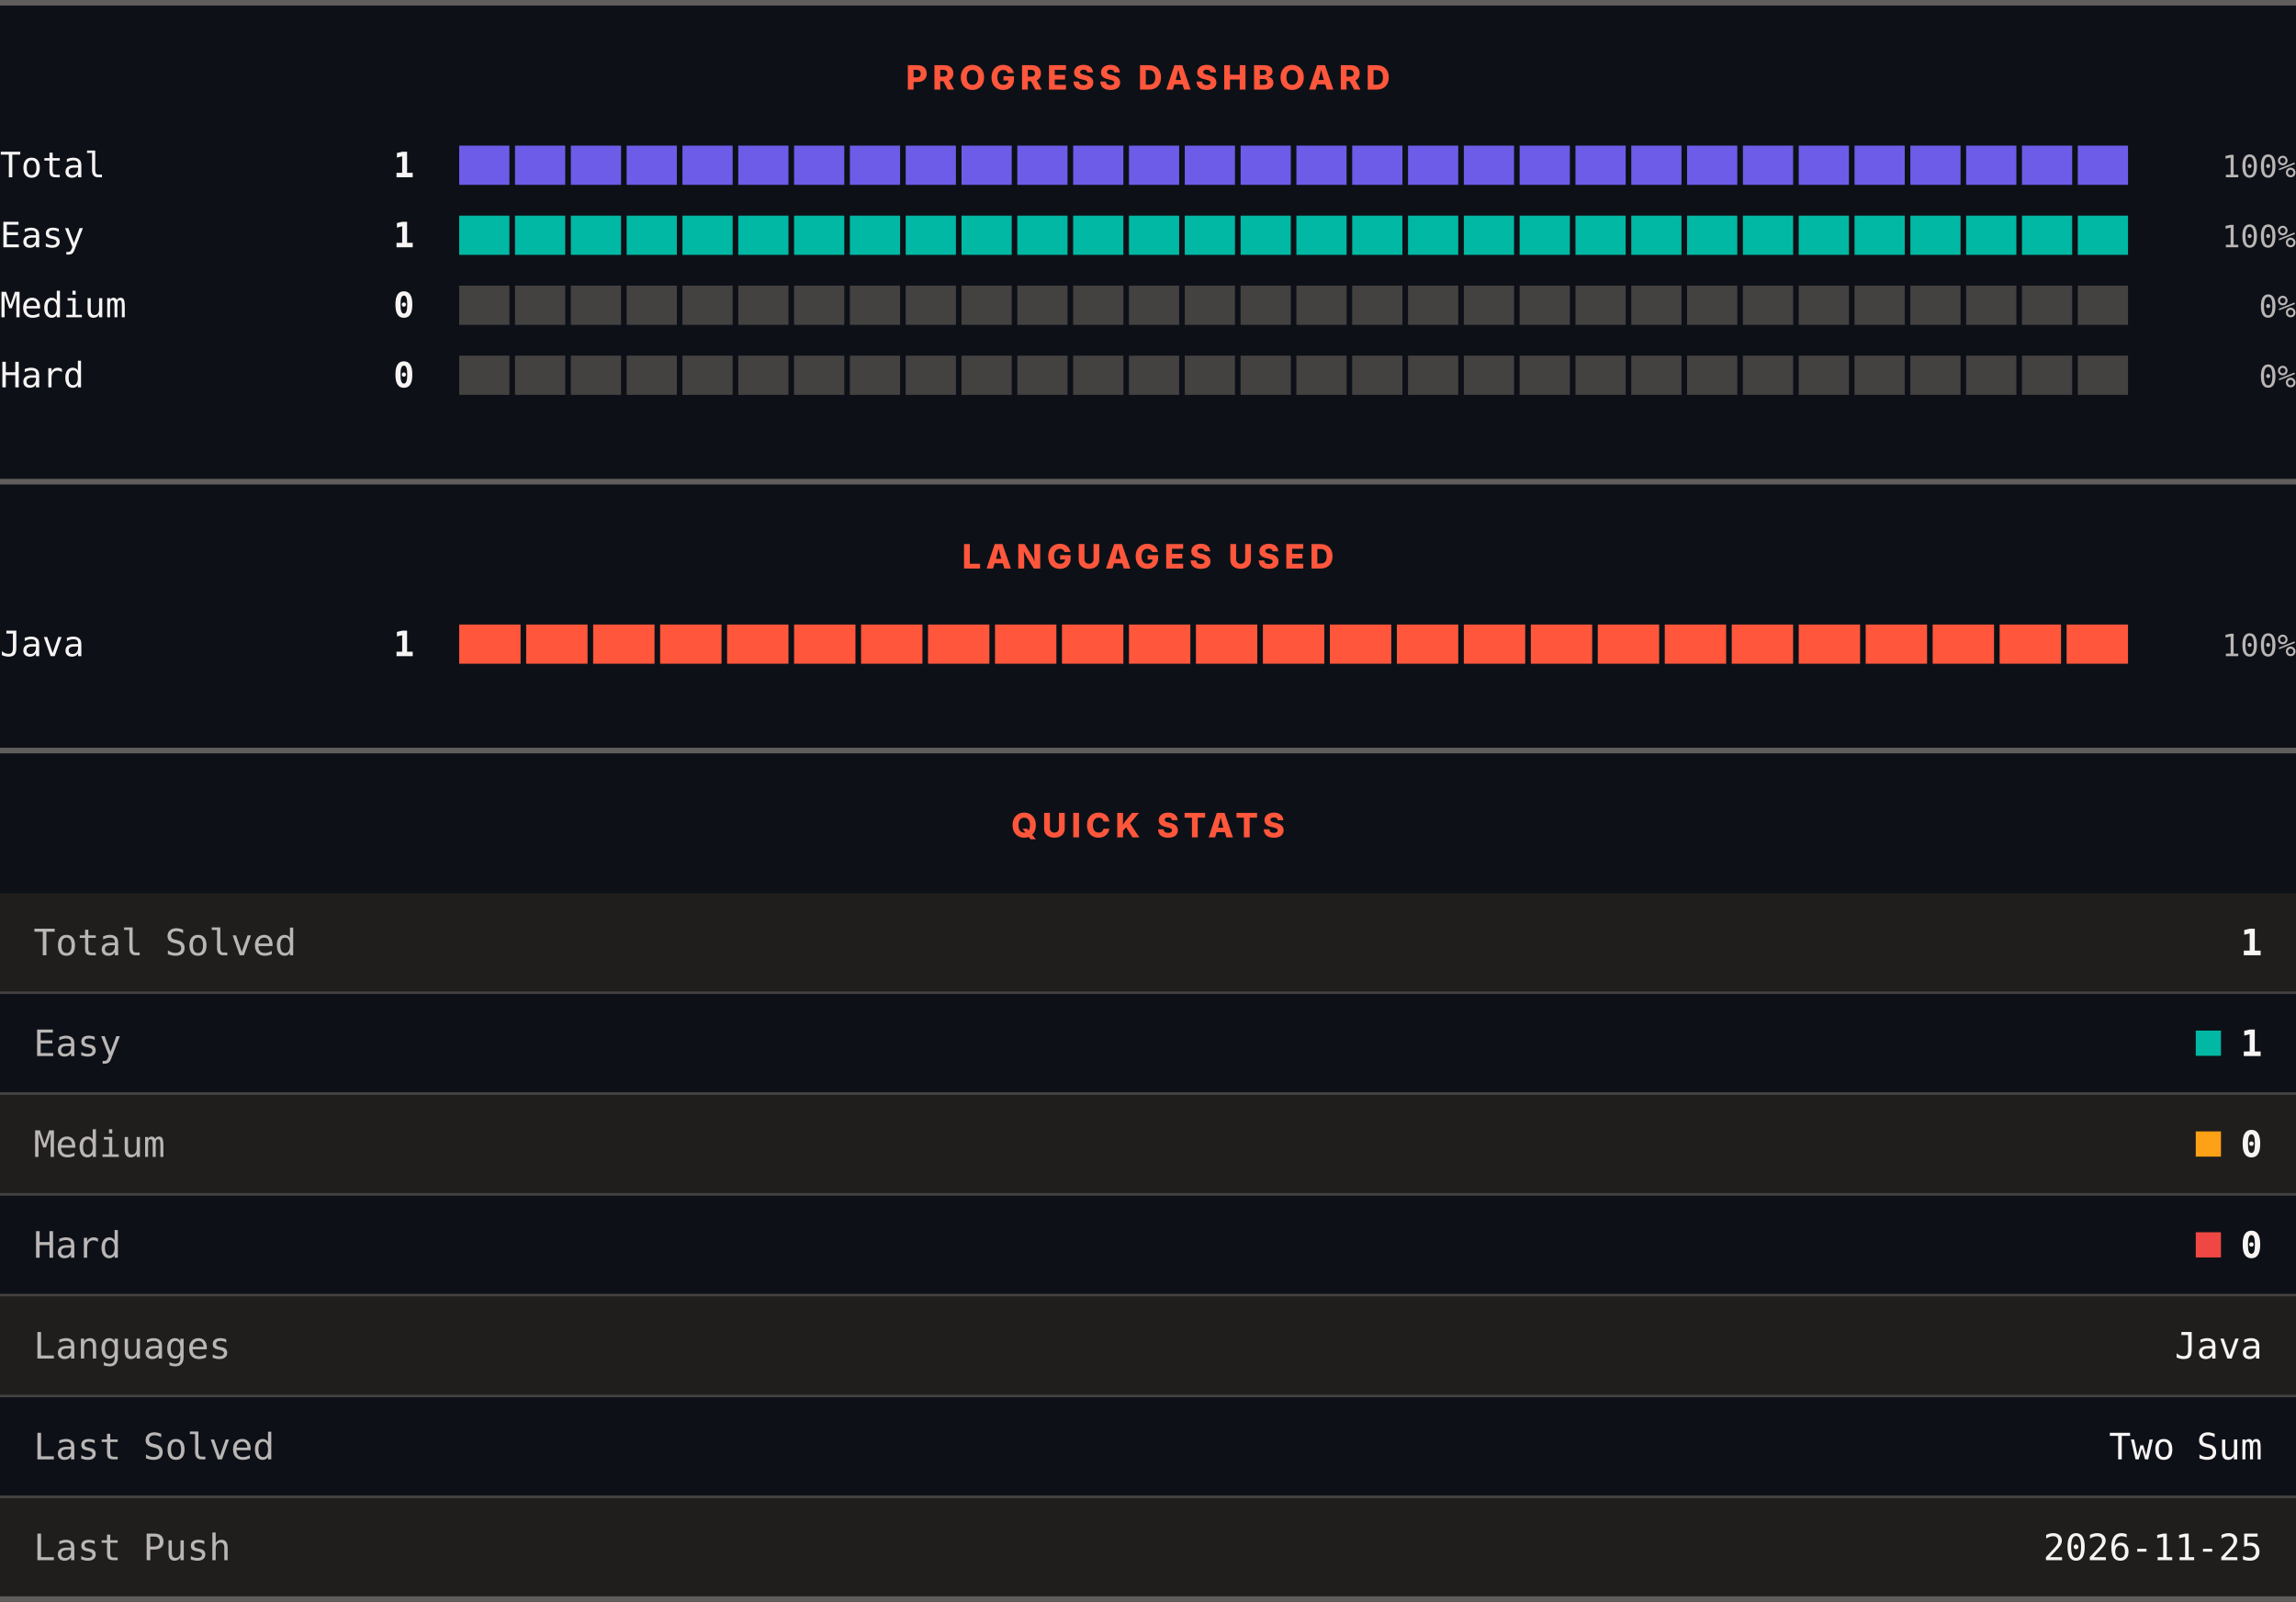
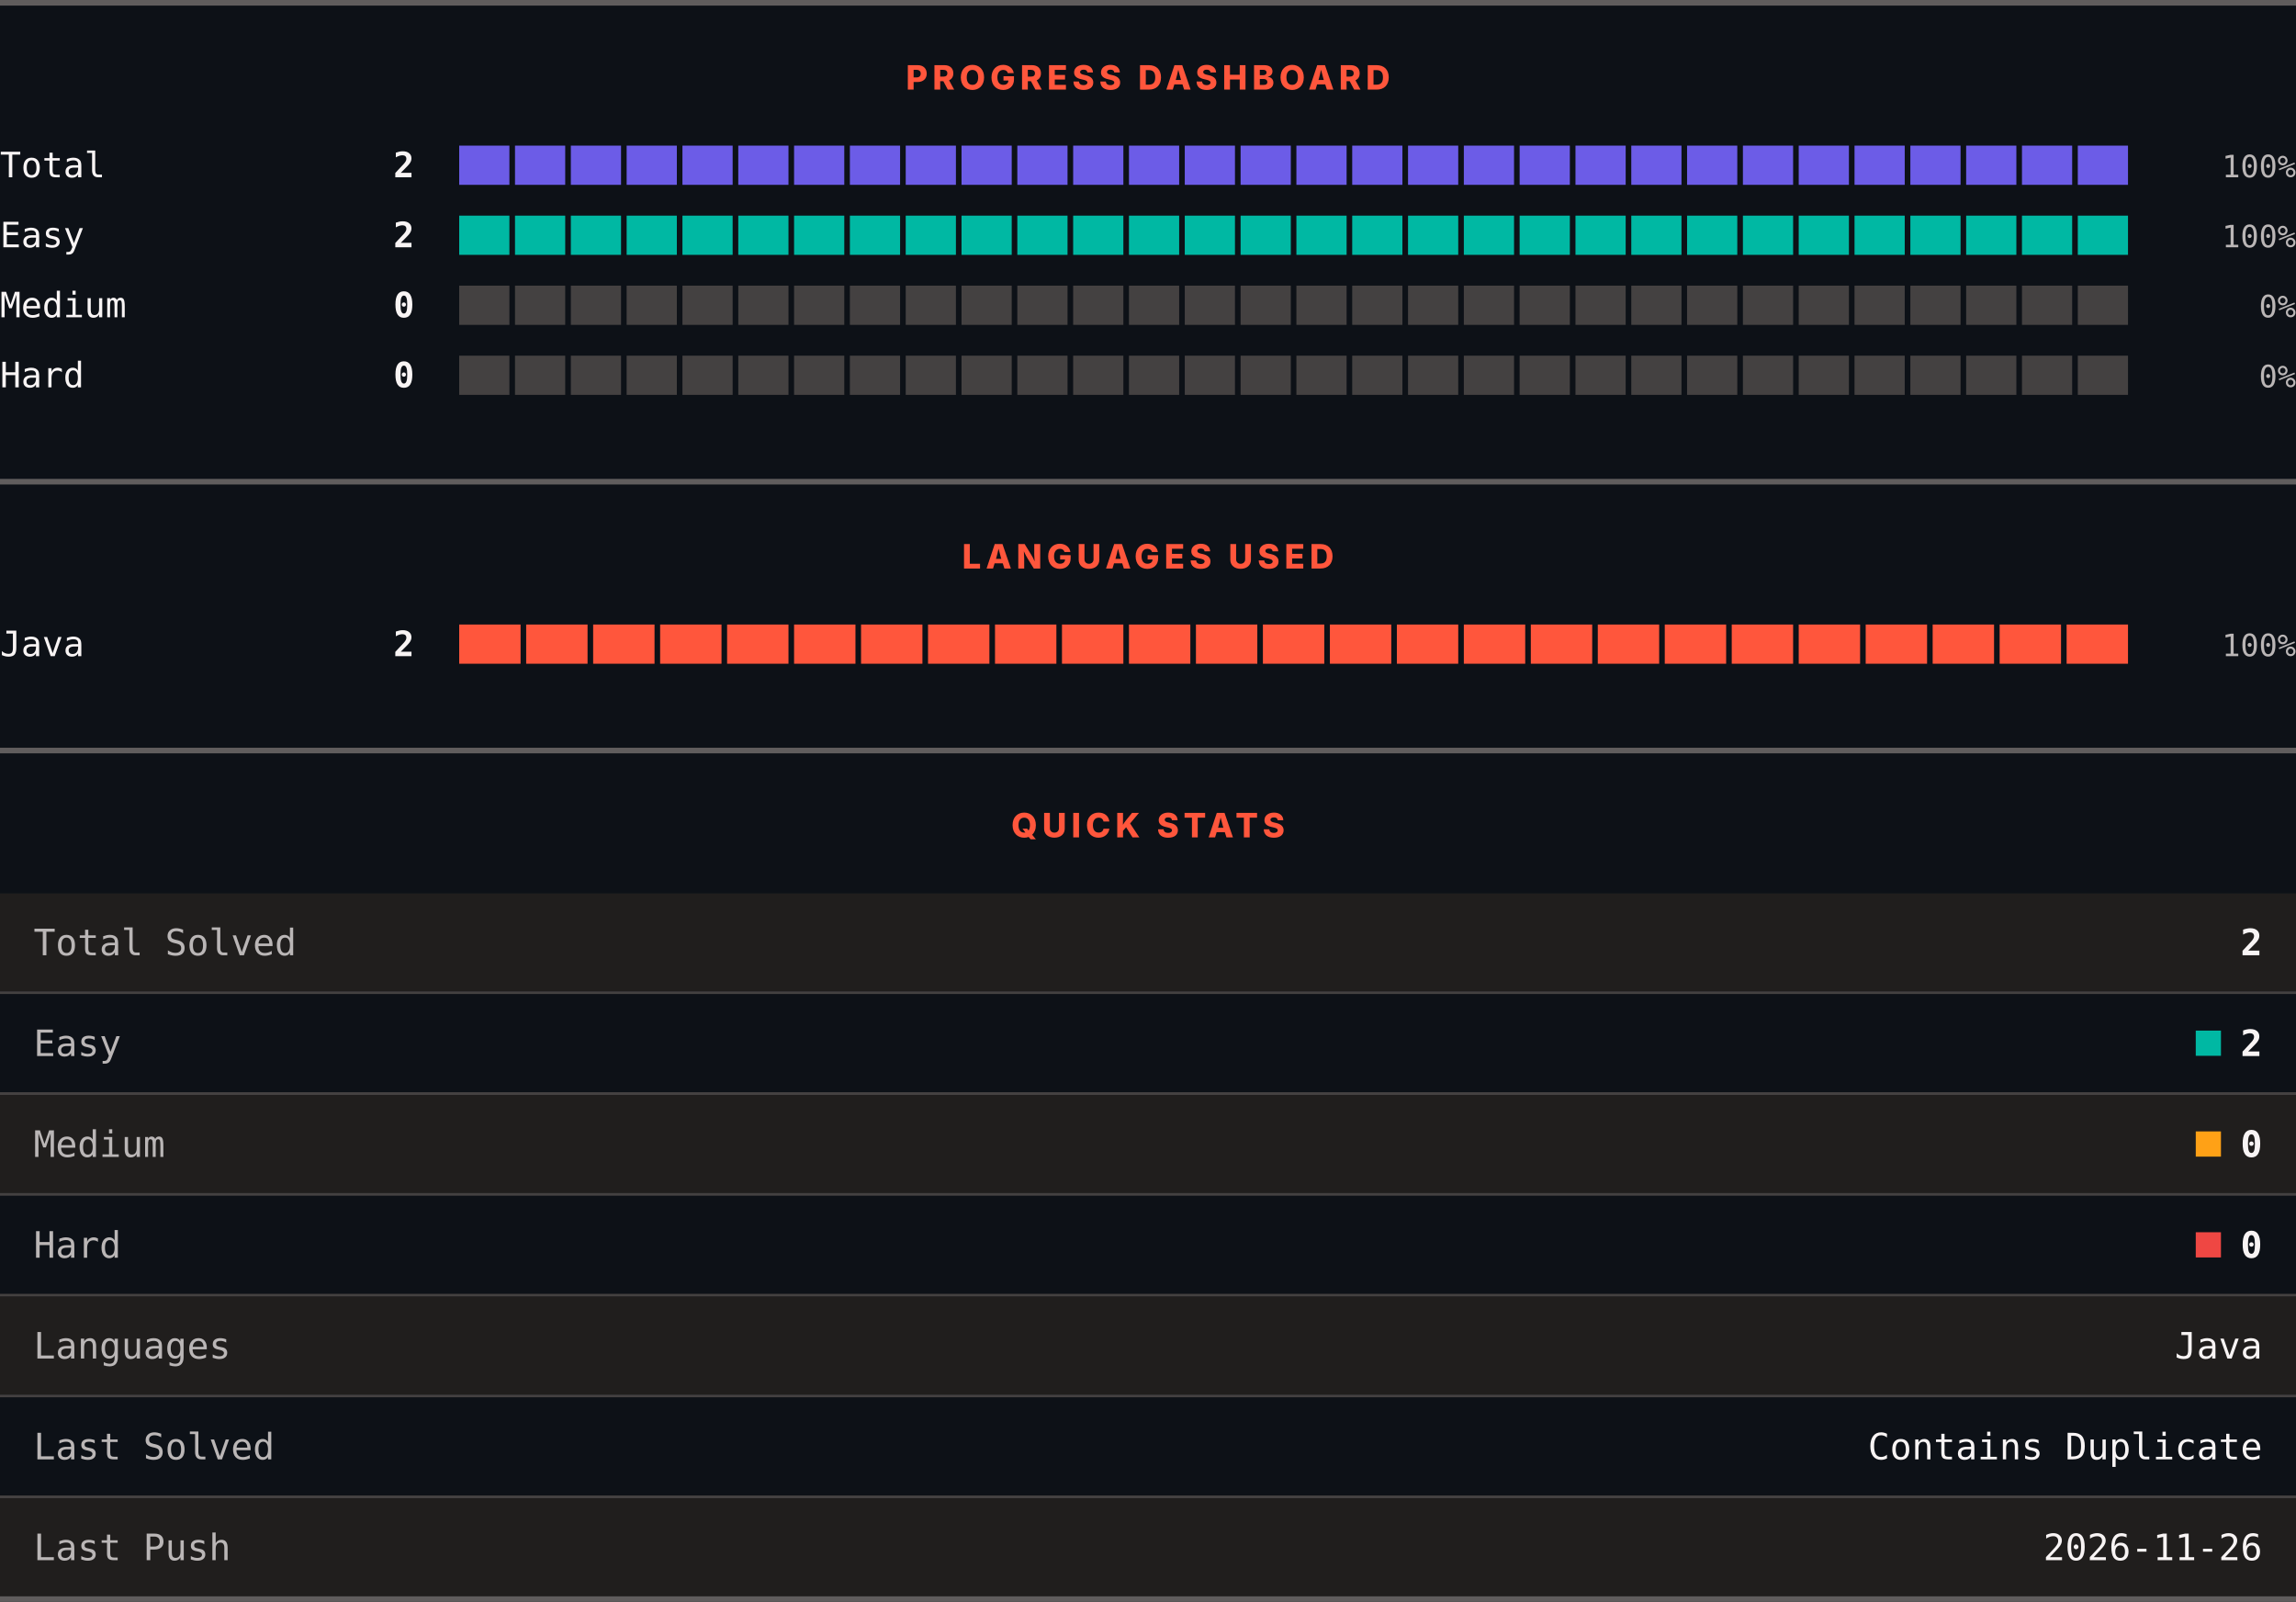
<svg xmlns="http://www.w3.org/2000/svg" width="820" height="572" viewBox="0 0 820 572" role="img" aria-label="LeetCode progress, languages and quick stats">
  <rect width="820" height="572" fill="#0d1117" />
  <rect x="0" y="0" width="820" height="2" fill="#605d5d" />
  <text x="410" y="32" text-anchor="middle" font-family="Archivo, system-ui, -apple-system, Segoe UI, sans-serif" font-size="12" font-weight="800" letter-spacing="1.68" fill="#ff563c">PROGRESS DASHBOARD</text>
  <text x="0" y="63.3" font-family="ui-monospace, SFMono-Regular, Menlo, Consolas, monospace" font-size="12.5" fill="#f8f4f4">Total</text>
-   <text x="148" y="63.3" text-anchor="end" font-family="ui-monospace, SFMono-Regular, Menlo, Consolas, monospace" font-size="12.5" font-weight="700" fill="#f8f4f4">1</text>
+   <text x="148" y="63.3" text-anchor="end" font-family="ui-monospace, SFMono-Regular, Menlo, Consolas, monospace" font-size="12.5" font-weight="700" fill="#f8f4f4">2</text>
  <rect x="164.00" y="52" width="17.93" height="14" fill="#6c5ce7" />
  <rect x="183.93" y="52" width="17.93" height="14" fill="#6c5ce7" />
  <rect x="203.87" y="52" width="17.93" height="14" fill="#6c5ce7" />
  <rect x="223.80" y="52" width="17.93" height="14" fill="#6c5ce7" />
  <rect x="243.73" y="52" width="17.93" height="14" fill="#6c5ce7" />
  <rect x="263.67" y="52" width="17.93" height="14" fill="#6c5ce7" />
  <rect x="283.60" y="52" width="17.93" height="14" fill="#6c5ce7" />
  <rect x="303.53" y="52" width="17.93" height="14" fill="#6c5ce7" />
  <rect x="323.47" y="52" width="17.93" height="14" fill="#6c5ce7" />
  <rect x="343.40" y="52" width="17.93" height="14" fill="#6c5ce7" />
  <rect x="363.33" y="52" width="17.93" height="14" fill="#6c5ce7" />
  <rect x="383.27" y="52" width="17.93" height="14" fill="#6c5ce7" />
  <rect x="403.20" y="52" width="17.93" height="14" fill="#6c5ce7" />
  <rect x="423.13" y="52" width="17.93" height="14" fill="#6c5ce7" />
  <rect x="443.07" y="52" width="17.93" height="14" fill="#6c5ce7" />
  <rect x="463.00" y="52" width="17.93" height="14" fill="#6c5ce7" />
  <rect x="482.93" y="52" width="17.93" height="14" fill="#6c5ce7" />
  <rect x="502.87" y="52" width="17.93" height="14" fill="#6c5ce7" />
  <rect x="522.80" y="52" width="17.93" height="14" fill="#6c5ce7" />
  <rect x="542.73" y="52" width="17.93" height="14" fill="#6c5ce7" />
  <rect x="562.67" y="52" width="17.93" height="14" fill="#6c5ce7" />
  <rect x="582.60" y="52" width="17.93" height="14" fill="#6c5ce7" />
  <rect x="602.53" y="52" width="17.93" height="14" fill="#6c5ce7" />
  <rect x="622.47" y="52" width="17.93" height="14" fill="#6c5ce7" />
  <rect x="642.40" y="52" width="17.93" height="14" fill="#6c5ce7" />
  <rect x="662.33" y="52" width="17.93" height="14" fill="#6c5ce7" />
  <rect x="682.27" y="52" width="17.93" height="14" fill="#6c5ce7" />
  <rect x="702.20" y="52" width="17.93" height="14" fill="#6c5ce7" />
  <rect x="722.13" y="52" width="17.93" height="14" fill="#6c5ce7" />
  <rect x="742.07" y="52" width="17.93" height="14" fill="#6c5ce7" />
  <text x="820" y="63.3" text-anchor="end" font-family="ui-monospace, SFMono-Regular, Menlo, Consolas, monospace" font-size="11" fill="#bab6b6">100%</text>
  <text x="0" y="88.3" font-family="ui-monospace, SFMono-Regular, Menlo, Consolas, monospace" font-size="12.5" fill="#f8f4f4">Easy</text>
-   <text x="148" y="88.3" text-anchor="end" font-family="ui-monospace, SFMono-Regular, Menlo, Consolas, monospace" font-size="12.5" font-weight="700" fill="#f8f4f4">1</text>
+   <text x="148" y="88.3" text-anchor="end" font-family="ui-monospace, SFMono-Regular, Menlo, Consolas, monospace" font-size="12.5" font-weight="700" fill="#f8f4f4">2</text>
  <rect x="164.00" y="77" width="17.93" height="14" fill="#00b8a3" />
  <rect x="183.93" y="77" width="17.93" height="14" fill="#00b8a3" />
  <rect x="203.87" y="77" width="17.93" height="14" fill="#00b8a3" />
  <rect x="223.80" y="77" width="17.93" height="14" fill="#00b8a3" />
  <rect x="243.73" y="77" width="17.93" height="14" fill="#00b8a3" />
  <rect x="263.67" y="77" width="17.93" height="14" fill="#00b8a3" />
  <rect x="283.60" y="77" width="17.93" height="14" fill="#00b8a3" />
  <rect x="303.53" y="77" width="17.93" height="14" fill="#00b8a3" />
  <rect x="323.47" y="77" width="17.93" height="14" fill="#00b8a3" />
  <rect x="343.40" y="77" width="17.93" height="14" fill="#00b8a3" />
  <rect x="363.33" y="77" width="17.93" height="14" fill="#00b8a3" />
  <rect x="383.27" y="77" width="17.93" height="14" fill="#00b8a3" />
  <rect x="403.20" y="77" width="17.93" height="14" fill="#00b8a3" />
  <rect x="423.13" y="77" width="17.93" height="14" fill="#00b8a3" />
  <rect x="443.07" y="77" width="17.93" height="14" fill="#00b8a3" />
  <rect x="463.00" y="77" width="17.93" height="14" fill="#00b8a3" />
  <rect x="482.93" y="77" width="17.93" height="14" fill="#00b8a3" />
  <rect x="502.87" y="77" width="17.93" height="14" fill="#00b8a3" />
  <rect x="522.80" y="77" width="17.93" height="14" fill="#00b8a3" />
  <rect x="542.73" y="77" width="17.93" height="14" fill="#00b8a3" />
  <rect x="562.67" y="77" width="17.93" height="14" fill="#00b8a3" />
  <rect x="582.60" y="77" width="17.93" height="14" fill="#00b8a3" />
  <rect x="602.53" y="77" width="17.93" height="14" fill="#00b8a3" />
  <rect x="622.47" y="77" width="17.93" height="14" fill="#00b8a3" />
  <rect x="642.40" y="77" width="17.93" height="14" fill="#00b8a3" />
  <rect x="662.33" y="77" width="17.93" height="14" fill="#00b8a3" />
  <rect x="682.27" y="77" width="17.93" height="14" fill="#00b8a3" />
  <rect x="702.20" y="77" width="17.93" height="14" fill="#00b8a3" />
  <rect x="722.13" y="77" width="17.93" height="14" fill="#00b8a3" />
  <rect x="742.07" y="77" width="17.93" height="14" fill="#00b8a3" />
  <text x="820" y="88.3" text-anchor="end" font-family="ui-monospace, SFMono-Regular, Menlo, Consolas, monospace" font-size="11" fill="#bab6b6">100%</text>
  <text x="0" y="113.3" font-family="ui-monospace, SFMono-Regular, Menlo, Consolas, monospace" font-size="12.5" fill="#f8f4f4">Medium</text>
  <text x="148" y="113.3" text-anchor="end" font-family="ui-monospace, SFMono-Regular, Menlo, Consolas, monospace" font-size="12.5" font-weight="700" fill="#f8f4f4">0</text>
  <rect x="164.00" y="102" width="17.93" height="14" fill="#444141" />
  <rect x="183.93" y="102" width="17.93" height="14" fill="#444141" />
  <rect x="203.87" y="102" width="17.93" height="14" fill="#444141" />
  <rect x="223.80" y="102" width="17.93" height="14" fill="#444141" />
  <rect x="243.73" y="102" width="17.93" height="14" fill="#444141" />
  <rect x="263.67" y="102" width="17.93" height="14" fill="#444141" />
  <rect x="283.60" y="102" width="17.93" height="14" fill="#444141" />
  <rect x="303.53" y="102" width="17.93" height="14" fill="#444141" />
  <rect x="323.47" y="102" width="17.93" height="14" fill="#444141" />
  <rect x="343.40" y="102" width="17.93" height="14" fill="#444141" />
  <rect x="363.33" y="102" width="17.93" height="14" fill="#444141" />
  <rect x="383.27" y="102" width="17.93" height="14" fill="#444141" />
  <rect x="403.20" y="102" width="17.93" height="14" fill="#444141" />
  <rect x="423.13" y="102" width="17.93" height="14" fill="#444141" />
  <rect x="443.07" y="102" width="17.93" height="14" fill="#444141" />
  <rect x="463.00" y="102" width="17.93" height="14" fill="#444141" />
  <rect x="482.93" y="102" width="17.93" height="14" fill="#444141" />
  <rect x="502.87" y="102" width="17.93" height="14" fill="#444141" />
  <rect x="522.80" y="102" width="17.93" height="14" fill="#444141" />
  <rect x="542.73" y="102" width="17.93" height="14" fill="#444141" />
  <rect x="562.67" y="102" width="17.93" height="14" fill="#444141" />
  <rect x="582.60" y="102" width="17.93" height="14" fill="#444141" />
  <rect x="602.53" y="102" width="17.93" height="14" fill="#444141" />
  <rect x="622.47" y="102" width="17.93" height="14" fill="#444141" />
  <rect x="642.40" y="102" width="17.93" height="14" fill="#444141" />
  <rect x="662.33" y="102" width="17.93" height="14" fill="#444141" />
  <rect x="682.27" y="102" width="17.93" height="14" fill="#444141" />
  <rect x="702.20" y="102" width="17.93" height="14" fill="#444141" />
  <rect x="722.13" y="102" width="17.93" height="14" fill="#444141" />
  <rect x="742.07" y="102" width="17.93" height="14" fill="#444141" />
  <text x="820" y="113.3" text-anchor="end" font-family="ui-monospace, SFMono-Regular, Menlo, Consolas, monospace" font-size="11" fill="#bab6b6">0%</text>
  <text x="0" y="138.3" font-family="ui-monospace, SFMono-Regular, Menlo, Consolas, monospace" font-size="12.5" fill="#f8f4f4">Hard</text>
  <text x="148" y="138.3" text-anchor="end" font-family="ui-monospace, SFMono-Regular, Menlo, Consolas, monospace" font-size="12.5" font-weight="700" fill="#f8f4f4">0</text>
  <rect x="164.00" y="127" width="17.93" height="14" fill="#444141" />
  <rect x="183.93" y="127" width="17.93" height="14" fill="#444141" />
  <rect x="203.87" y="127" width="17.93" height="14" fill="#444141" />
  <rect x="223.80" y="127" width="17.93" height="14" fill="#444141" />
  <rect x="243.73" y="127" width="17.93" height="14" fill="#444141" />
  <rect x="263.67" y="127" width="17.93" height="14" fill="#444141" />
  <rect x="283.60" y="127" width="17.93" height="14" fill="#444141" />
  <rect x="303.53" y="127" width="17.93" height="14" fill="#444141" />
  <rect x="323.47" y="127" width="17.93" height="14" fill="#444141" />
  <rect x="343.40" y="127" width="17.93" height="14" fill="#444141" />
  <rect x="363.33" y="127" width="17.93" height="14" fill="#444141" />
  <rect x="383.27" y="127" width="17.93" height="14" fill="#444141" />
  <rect x="403.20" y="127" width="17.93" height="14" fill="#444141" />
  <rect x="423.13" y="127" width="17.93" height="14" fill="#444141" />
  <rect x="443.07" y="127" width="17.93" height="14" fill="#444141" />
  <rect x="463.00" y="127" width="17.93" height="14" fill="#444141" />
  <rect x="482.93" y="127" width="17.93" height="14" fill="#444141" />
  <rect x="502.87" y="127" width="17.93" height="14" fill="#444141" />
  <rect x="522.80" y="127" width="17.93" height="14" fill="#444141" />
  <rect x="542.73" y="127" width="17.93" height="14" fill="#444141" />
  <rect x="562.67" y="127" width="17.93" height="14" fill="#444141" />
  <rect x="582.60" y="127" width="17.93" height="14" fill="#444141" />
  <rect x="602.53" y="127" width="17.93" height="14" fill="#444141" />
  <rect x="622.47" y="127" width="17.93" height="14" fill="#444141" />
  <rect x="642.40" y="127" width="17.93" height="14" fill="#444141" />
  <rect x="662.33" y="127" width="17.93" height="14" fill="#444141" />
  <rect x="682.27" y="127" width="17.93" height="14" fill="#444141" />
  <rect x="702.20" y="127" width="17.93" height="14" fill="#444141" />
  <rect x="722.13" y="127" width="17.93" height="14" fill="#444141" />
  <rect x="742.07" y="127" width="17.93" height="14" fill="#444141" />
  <text x="820" y="138.3" text-anchor="end" font-family="ui-monospace, SFMono-Regular, Menlo, Consolas, monospace" font-size="11" fill="#bab6b6">0%</text>
  <rect x="0" y="171" width="820" height="2" fill="#605d5d" />
  <text x="410" y="203" text-anchor="middle" font-family="Archivo, system-ui, -apple-system, Segoe UI, sans-serif" font-size="12" font-weight="800" letter-spacing="1.68" fill="#ff563c">LANGUAGES USED</text>
  <text x="0" y="234.3" font-family="ui-monospace, SFMono-Regular, Menlo, Consolas, monospace" font-size="12.5" fill="#f8f4f4">Java</text>
-   <text x="148" y="234.3" text-anchor="end" font-family="ui-monospace, SFMono-Regular, Menlo, Consolas, monospace" font-size="12.5" font-weight="700" fill="#f8f4f4">1</text>
+   <text x="148" y="234.3" text-anchor="end" font-family="ui-monospace, SFMono-Regular, Menlo, Consolas, monospace" font-size="12.5" font-weight="700" fill="#f8f4f4">2</text>
  <rect x="164.00" y="223" width="21.92" height="14" fill="#ff563c" />
  <rect x="187.92" y="223" width="21.92" height="14" fill="#ff563c" />
  <rect x="211.84" y="223" width="21.92" height="14" fill="#ff563c" />
  <rect x="235.76" y="223" width="21.92" height="14" fill="#ff563c" />
  <rect x="259.68" y="223" width="21.92" height="14" fill="#ff563c" />
  <rect x="283.60" y="223" width="21.92" height="14" fill="#ff563c" />
  <rect x="307.52" y="223" width="21.92" height="14" fill="#ff563c" />
  <rect x="331.44" y="223" width="21.92" height="14" fill="#ff563c" />
  <rect x="355.36" y="223" width="21.92" height="14" fill="#ff563c" />
  <rect x="379.28" y="223" width="21.92" height="14" fill="#ff563c" />
  <rect x="403.20" y="223" width="21.92" height="14" fill="#ff563c" />
  <rect x="427.12" y="223" width="21.92" height="14" fill="#ff563c" />
  <rect x="451.04" y="223" width="21.92" height="14" fill="#ff563c" />
  <rect x="474.96" y="223" width="21.92" height="14" fill="#ff563c" />
  <rect x="498.88" y="223" width="21.92" height="14" fill="#ff563c" />
  <rect x="522.80" y="223" width="21.92" height="14" fill="#ff563c" />
  <rect x="546.72" y="223" width="21.92" height="14" fill="#ff563c" />
  <rect x="570.64" y="223" width="21.92" height="14" fill="#ff563c" />
  <rect x="594.56" y="223" width="21.92" height="14" fill="#ff563c" />
  <rect x="618.48" y="223" width="21.92" height="14" fill="#ff563c" />
  <rect x="642.40" y="223" width="21.92" height="14" fill="#ff563c" />
  <rect x="666.32" y="223" width="21.92" height="14" fill="#ff563c" />
  <rect x="690.24" y="223" width="21.92" height="14" fill="#ff563c" />
  <rect x="714.16" y="223" width="21.92" height="14" fill="#ff563c" />
  <rect x="738.08" y="223" width="21.92" height="14" fill="#ff563c" />
  <text x="820" y="234.3" text-anchor="end" font-family="ui-monospace, SFMono-Regular, Menlo, Consolas, monospace" font-size="11" fill="#bab6b6">100%</text>
  <rect x="0" y="267" width="820" height="2" fill="#605d5d" />
  <text x="410" y="299" text-anchor="middle" font-family="Archivo, system-ui, -apple-system, Segoe UI, sans-serif" font-size="12" font-weight="800" letter-spacing="1.68" fill="#ff563c">QUICK STATS</text>
  <rect x="0" y="319" width="820" height="35" fill="#201e1d" />
  <text x="12" y="341.1" font-family="ui-monospace, SFMono-Regular, Menlo, Consolas, monospace" font-size="13" fill="#bab6b6">Total Solved</text>
-   <text x="808" y="341.1" text-anchor="end" font-family="ui-monospace, SFMono-Regular, Menlo, Consolas, monospace" font-size="13" font-weight="700" fill="#f8f4f4">1</text>
+   <text x="808" y="341.1" text-anchor="end" font-family="ui-monospace, SFMono-Regular, Menlo, Consolas, monospace" font-size="13" font-weight="700" fill="#f8f4f4">2</text>
  <rect x="0" y="354" width="820" height="1" fill="#444141" />
  <rect x="0" y="355" width="820" height="35" fill="#0d1117" />
  <text x="12" y="377.1" font-family="ui-monospace, SFMono-Regular, Menlo, Consolas, monospace" font-size="13" fill="#bab6b6">Easy</text>
  <rect x="784.2" y="368" width="9" height="9" fill="#00b8a3" />
-   <text x="808" y="377.1" text-anchor="end" font-family="ui-monospace, SFMono-Regular, Menlo, Consolas, monospace" font-size="13" font-weight="700" fill="#f8f4f4">1</text>
+   <text x="808" y="377.1" text-anchor="end" font-family="ui-monospace, SFMono-Regular, Menlo, Consolas, monospace" font-size="13" font-weight="700" fill="#f8f4f4">2</text>
  <rect x="0" y="390" width="820" height="1" fill="#444141" />
  <rect x="0" y="391" width="820" height="35" fill="#201e1d" />
  <text x="12" y="413.1" font-family="ui-monospace, SFMono-Regular, Menlo, Consolas, monospace" font-size="13" fill="#bab6b6">Medium</text>
  <rect x="784.2" y="404" width="9" height="9" fill="#ffa116" />
  <text x="808" y="413.1" text-anchor="end" font-family="ui-monospace, SFMono-Regular, Menlo, Consolas, monospace" font-size="13" font-weight="700" fill="#f8f4f4">0</text>
  <rect x="0" y="426" width="820" height="1" fill="#444141" />
  <rect x="0" y="427" width="820" height="35" fill="#0d1117" />
  <text x="12" y="449.1" font-family="ui-monospace, SFMono-Regular, Menlo, Consolas, monospace" font-size="13" fill="#bab6b6">Hard</text>
  <rect x="784.2" y="440" width="9" height="9" fill="#ef4743" />
  <text x="808" y="449.1" text-anchor="end" font-family="ui-monospace, SFMono-Regular, Menlo, Consolas, monospace" font-size="13" font-weight="700" fill="#f8f4f4">0</text>
  <rect x="0" y="462" width="820" height="1" fill="#444141" />
  <rect x="0" y="463" width="820" height="35" fill="#201e1d" />
  <text x="12" y="485.1" font-family="ui-monospace, SFMono-Regular, Menlo, Consolas, monospace" font-size="13" fill="#bab6b6">Languages</text>
  <text x="808" y="485.1" text-anchor="end" font-family="ui-monospace, SFMono-Regular, Menlo, Consolas, monospace" font-size="13" fill="#f8f4f4">Java</text>
  <rect x="0" y="498" width="820" height="1" fill="#444141" />
  <rect x="0" y="499" width="820" height="35" fill="#0d1117" />
  <text x="12" y="521.1" font-family="ui-monospace, SFMono-Regular, Menlo, Consolas, monospace" font-size="13" fill="#bab6b6">Last Solved</text>
-   <text x="808" y="521.1" text-anchor="end" font-family="ui-monospace, SFMono-Regular, Menlo, Consolas, monospace" font-size="13" fill="#f8f4f4">Two Sum</text>
+   <text x="808" y="521.1" text-anchor="end" font-family="ui-monospace, SFMono-Regular, Menlo, Consolas, monospace" font-size="13" fill="#f8f4f4">Contains Duplicate</text>
  <rect x="0" y="534" width="820" height="1" fill="#444141" />
  <rect x="0" y="535" width="820" height="35" fill="#201e1d" />
  <text x="12" y="557.1" font-family="ui-monospace, SFMono-Regular, Menlo, Consolas, monospace" font-size="13" fill="#bab6b6">Last Push</text>
-   <text x="808" y="557.1" text-anchor="end" font-family="ui-monospace, SFMono-Regular, Menlo, Consolas, monospace" font-size="13" fill="#f8f4f4">2026-11-25</text>
+   <text x="808" y="557.1" text-anchor="end" font-family="ui-monospace, SFMono-Regular, Menlo, Consolas, monospace" font-size="13" fill="#f8f4f4">2026-11-26</text>
  <rect x="0" y="570" width="820" height="2" fill="#605d5d" />
</svg>
